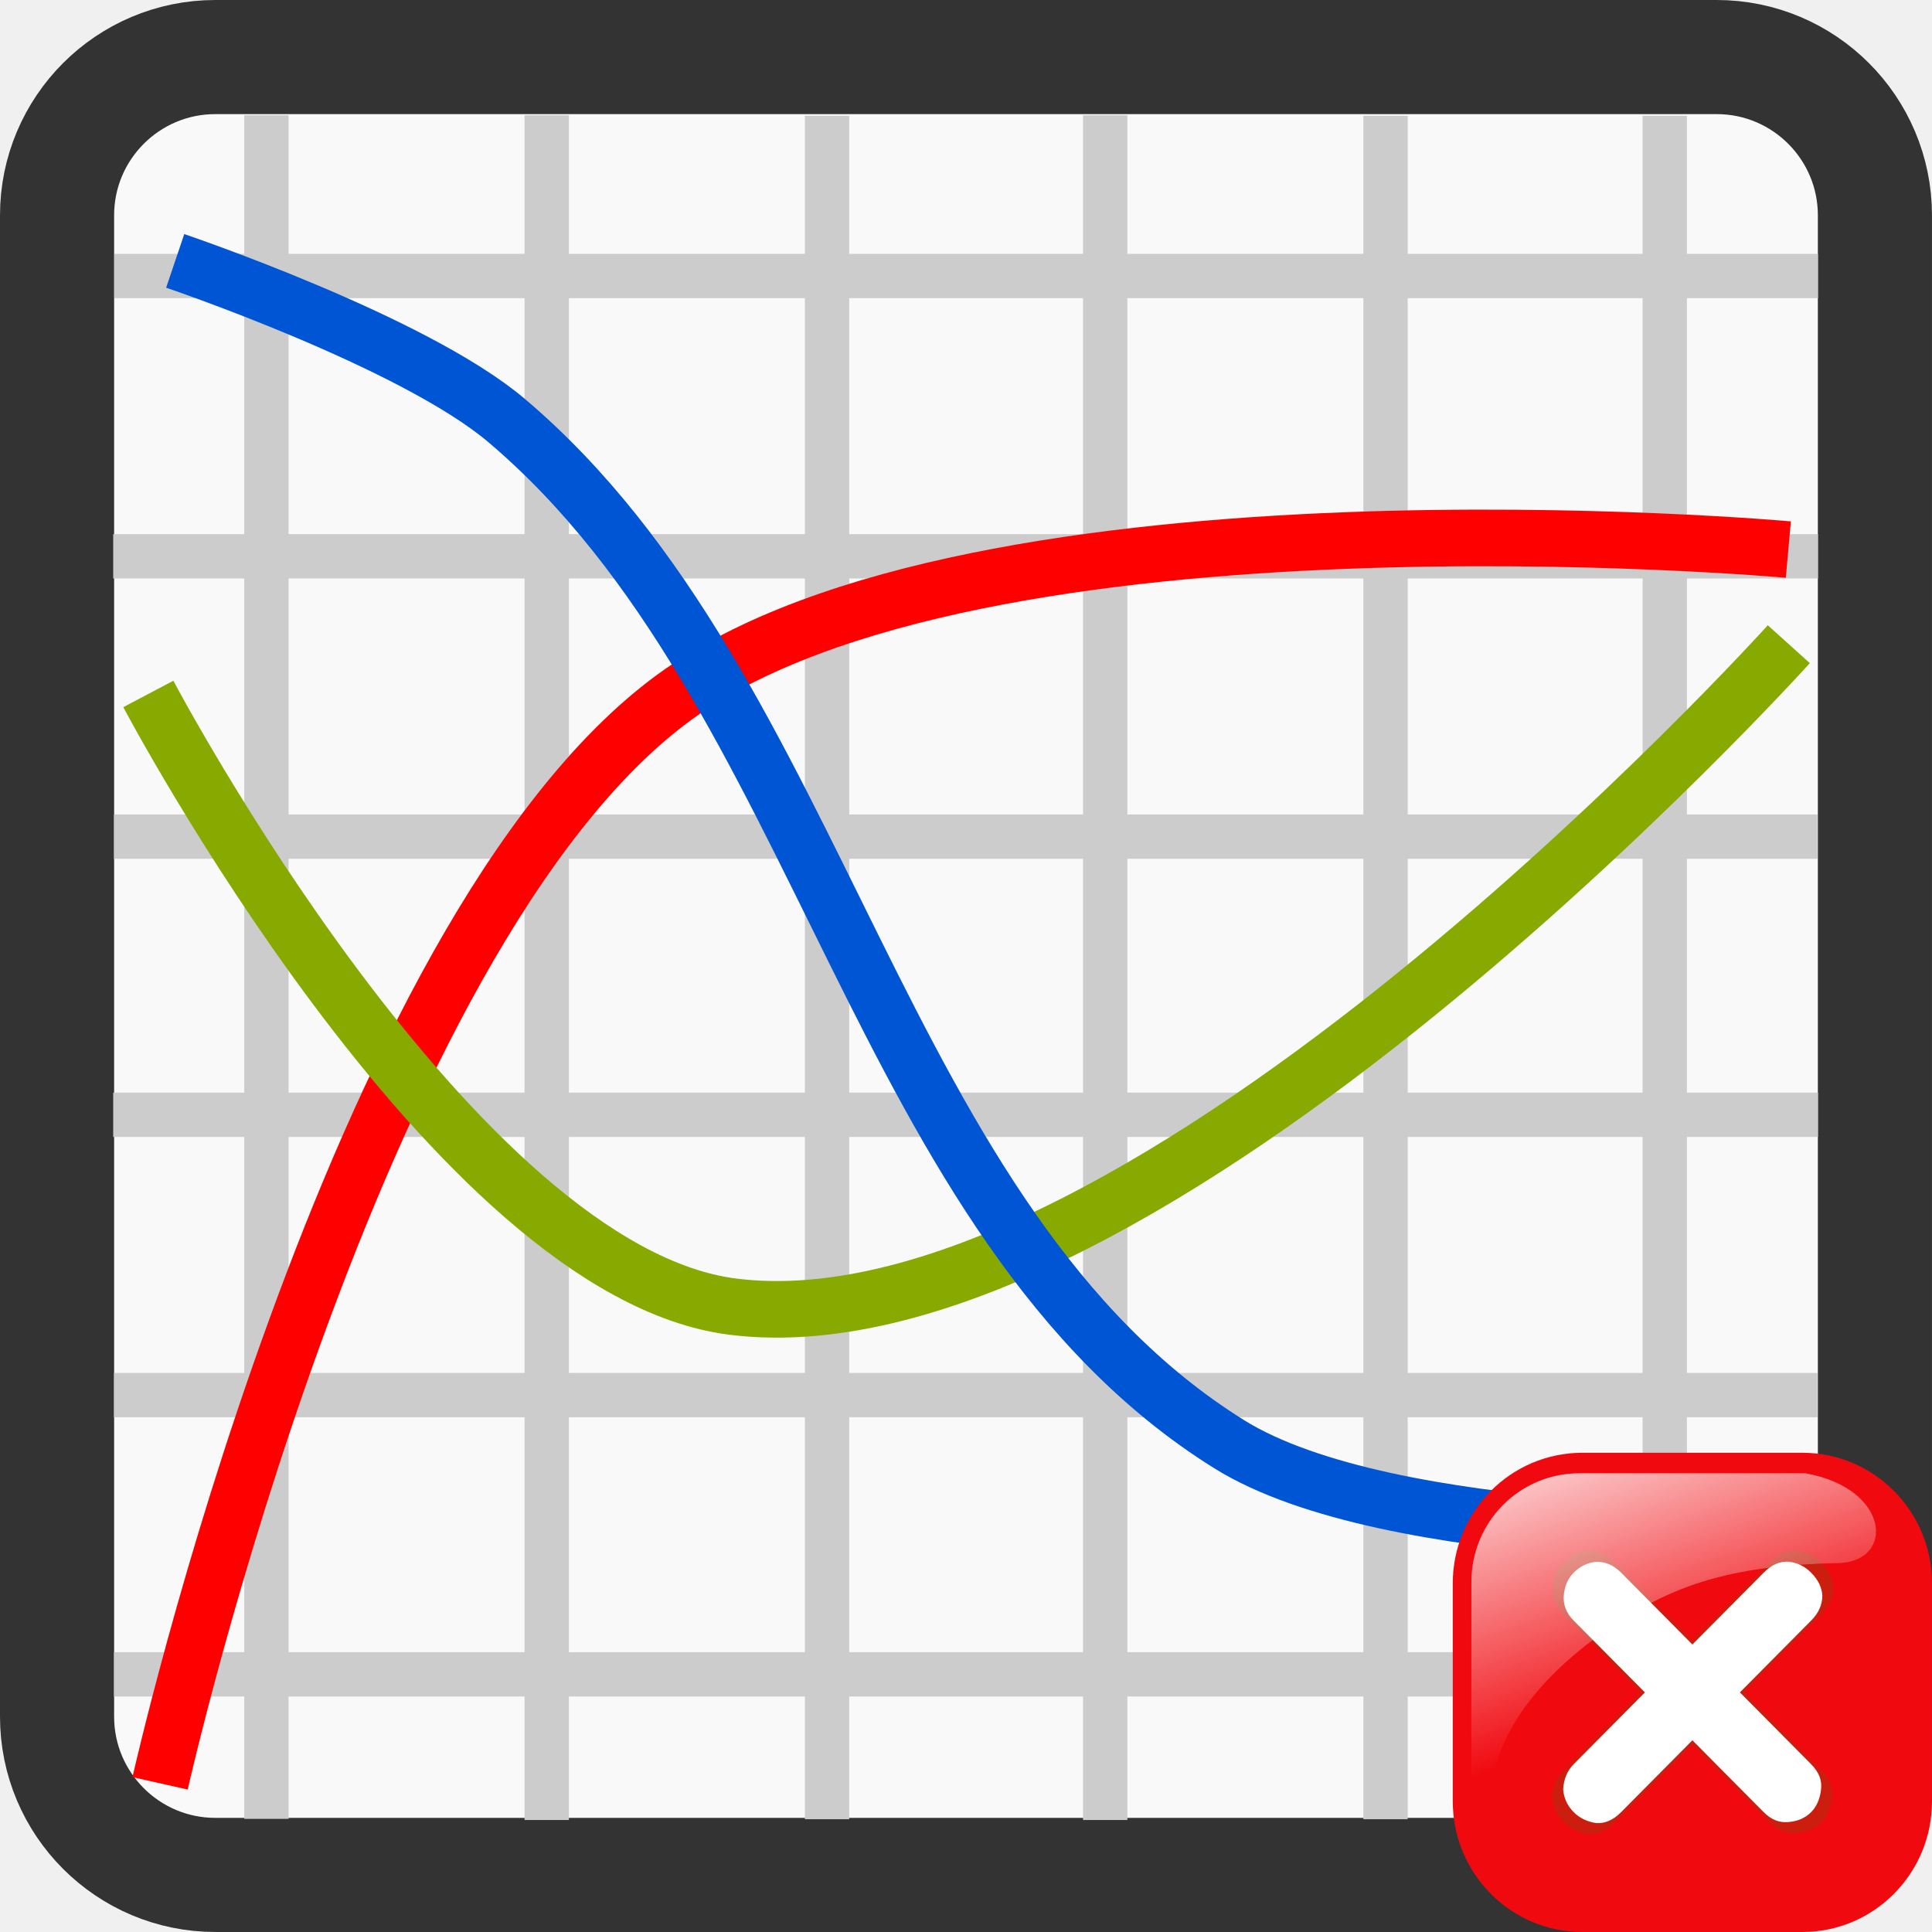
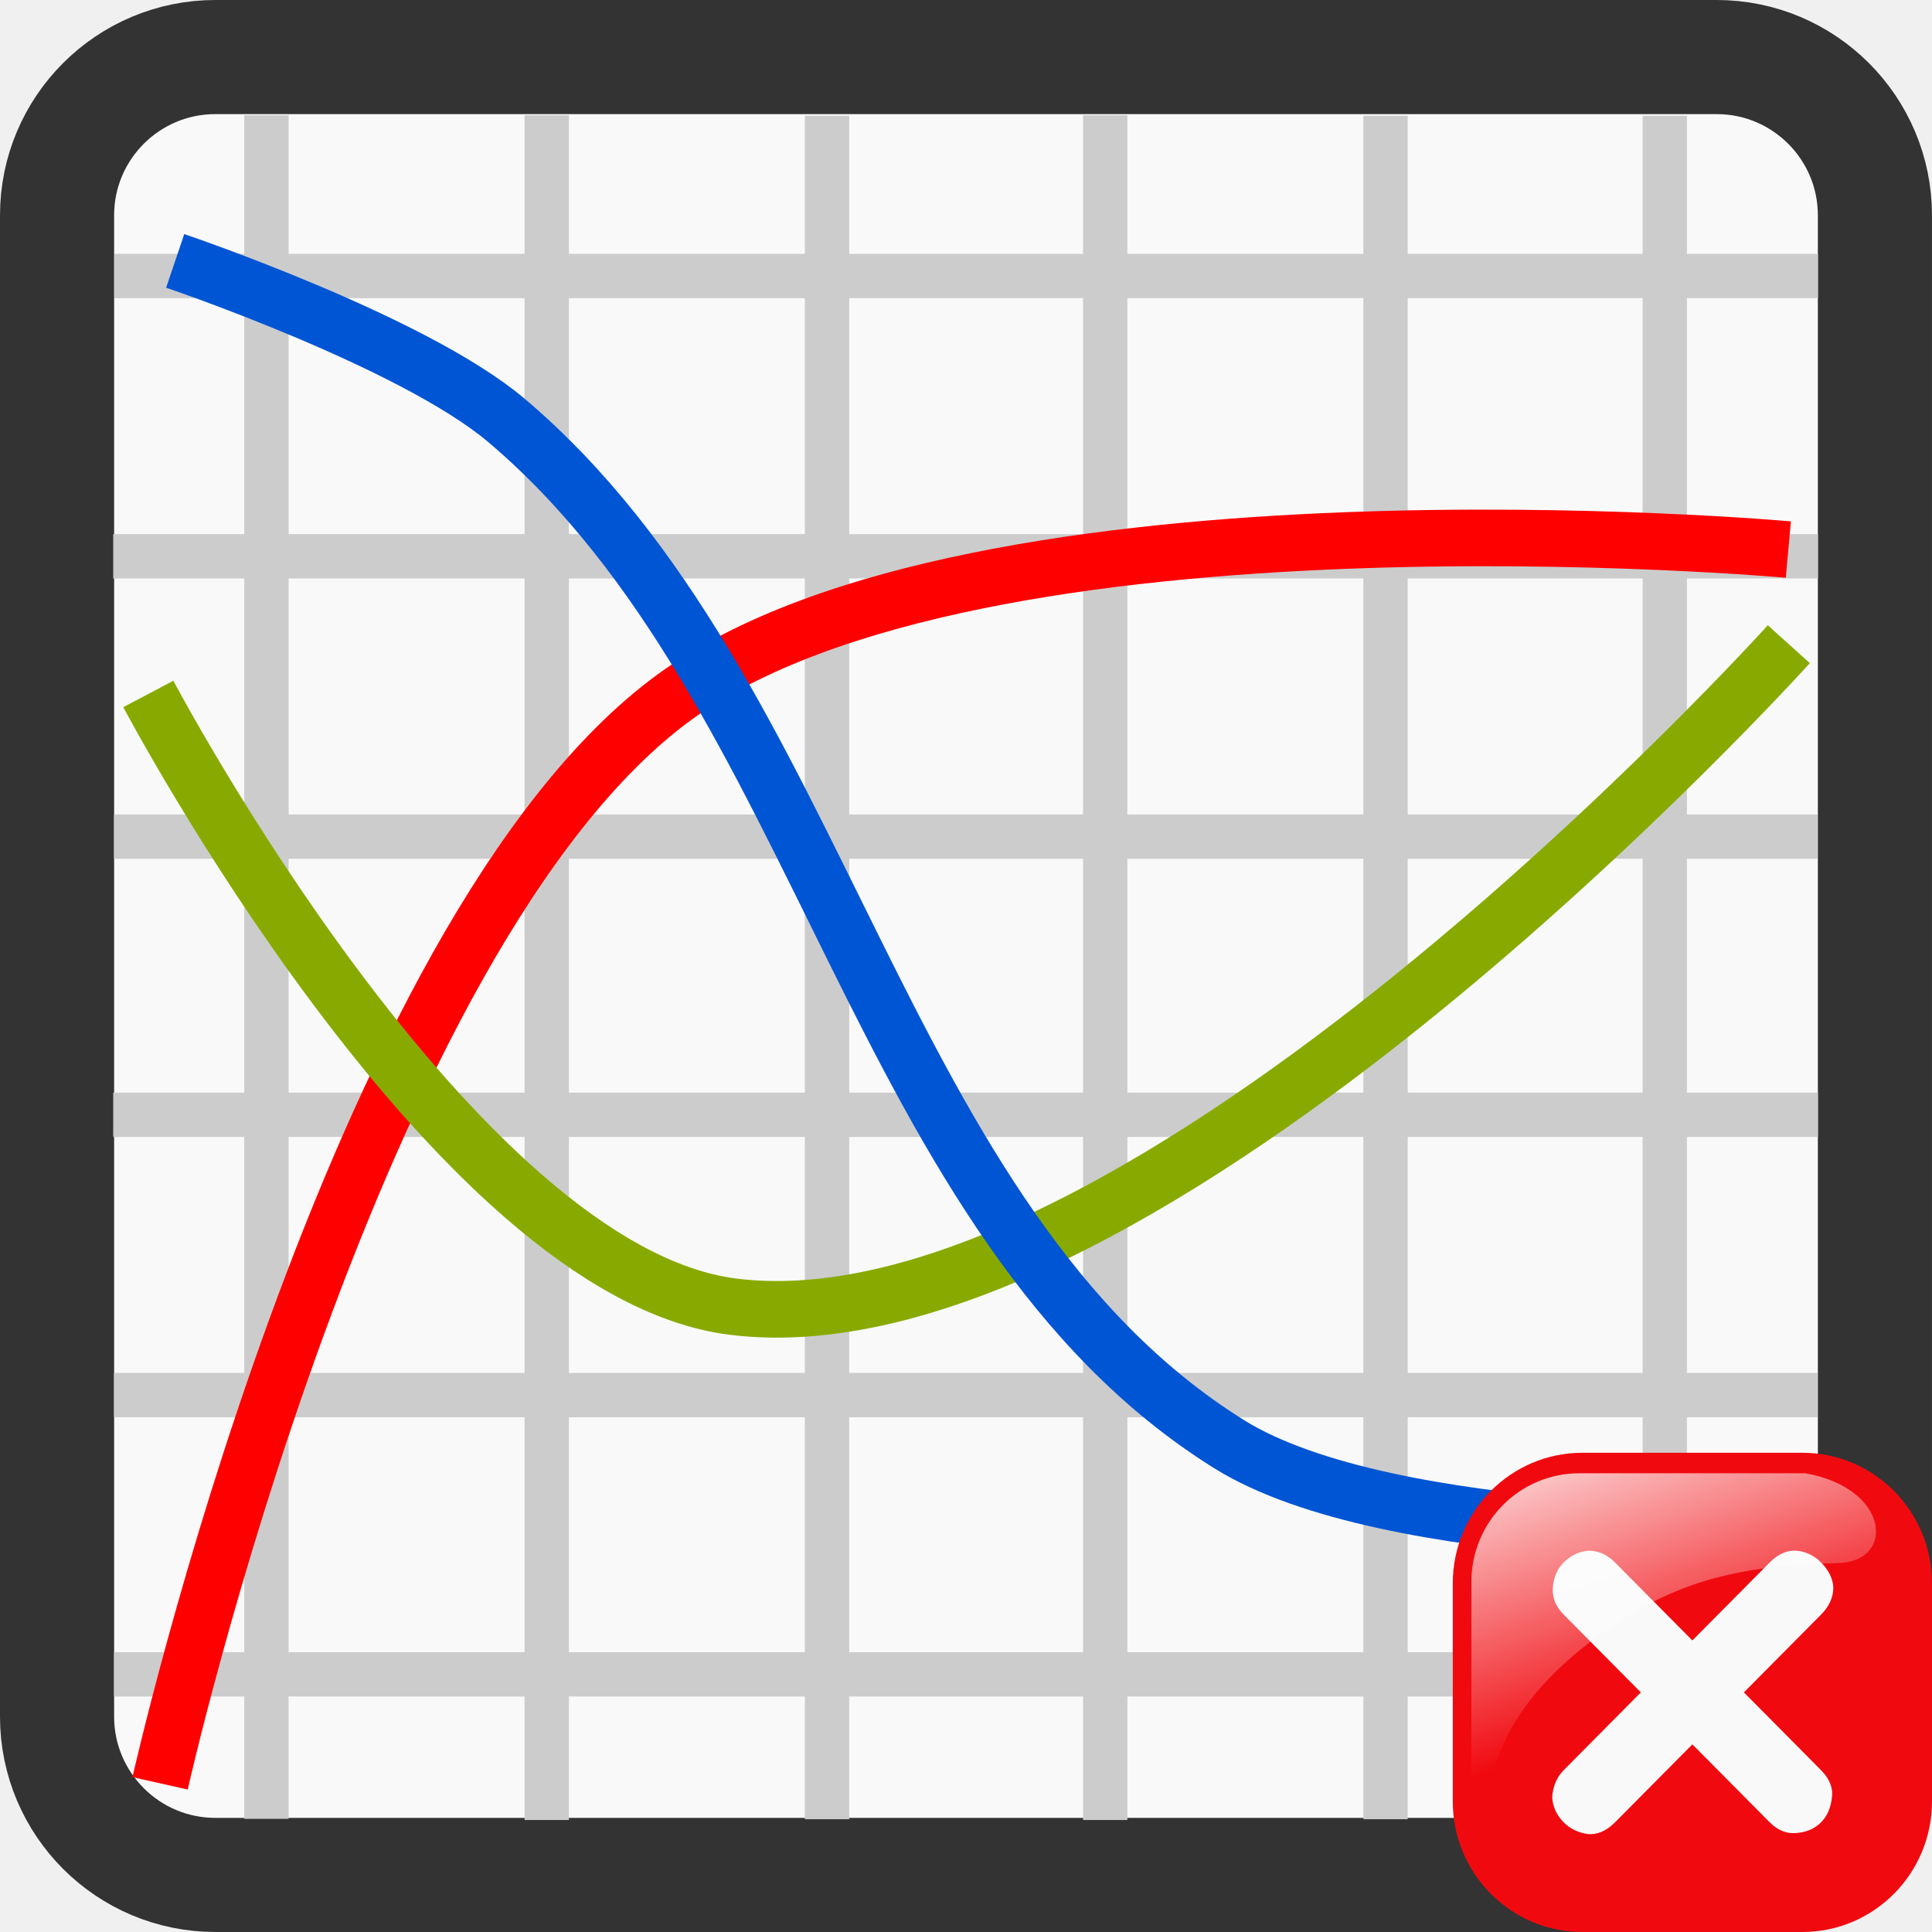
<svg xmlns="http://www.w3.org/2000/svg" width="512" height="512" viewBox="0 0 135.467 135.467" version="1.1" id="svg824">
  <defs id="defs818">
    <radialGradient id="radialGradient2666" gradientUnits="userSpaceOnUse" cy="45.941" cx="24.377" gradientTransform="matrix(1,0,0,0.14554,0,39.255)" r="23.077">
      <stop id="stop3478" stop-color="#2e3436" offset="0" />
      <stop id="stop3480" stop-color="#2e3436" stop-opacity="0" offset="1" />
    </radialGradient>
    <linearGradient id="linearGradient2904" gradientUnits="userSpaceOnUse" x2="0" y1="4.219" y2="43.781">
      <stop id="stop3435" stop-color="#ffffff" stop-opacity=".8" offset="0" />
      <stop id="stop3437" stop-color="#ffffff" stop-opacity="0" offset="1" />
    </linearGradient>
    <linearGradient id="linearGradient2906" y2="33.906" gradientUnits="userSpaceOnUse" x2="15.298" gradientTransform="translate(0.70639,-1.5)" y1="-58.012" x1="4.094">
      <stop id="stop3458" stop-color="#eeeeec" offset="0" />
      <stop id="stop3460" stop-color="#eeeeec" stop-opacity="0" offset="1" />
    </linearGradient>
-     <linearGradient id="linearGradient2026" x1="-344.15" gradientUnits="userSpaceOnUse" y1="274.71" gradientTransform="matrix(-0.65718,0,0,0.65718,-16.966,114.63)" x2="-395.85" y2="425.4">
+     <linearGradient id="linearGradient2026" x1="-344.15" gradientUnits="userSpaceOnUse" y1="274.71" gradientTransform="matrix(-0.1514375,0,0,0.152673,58.10353,216.073)" x2="-395.85" y2="425.4">
      <stop id="stop2557" stop-color="#fff" offset="0" />
      <stop id="stop2559" stop-color="#fff" stop-opacity="0" offset="1" />
    </linearGradient>
  </defs>
  <g id="layer1" transform="translate(0,-161.5333)">
    <g id="g1536">
      <rect ry="11.1" y="165.534" x="4.001" height="127.464" width="127.464" id="rect828" style="fill:#f9f9f9;fill-opacity:1;fill-rule:nonzero;stroke:#333333;stroke-width:8.002;stroke-linecap:round;stroke-linejoin:round;stroke-miterlimit:4;stroke-dasharray:none;stroke-opacity:1;paint-order:normal" />
      <g style="stroke:#cccccc" id="g1406">
        <path style="fill:#999999;stroke:#cccccc;stroke-width:3.108;stroke-linecap:butt;stroke-linejoin:miter;stroke-miterlimit:4;stroke-dasharray:none;stroke-opacity:1" d="M 8.016,180.886 H 127.472" id="path1373" />
        <path id="path1375" d="M 7.938,200.54 H 127.472" style="fill:#999999;stroke:#cccccc;stroke-width:3.109;stroke-linecap:butt;stroke-linejoin:miter;stroke-miterlimit:4;stroke-dasharray:none;stroke-opacity:1" />
        <path style="fill:#999999;stroke:#cccccc;stroke-width:3.108;stroke-linecap:butt;stroke-linejoin:miter;stroke-miterlimit:4;stroke-dasharray:none;stroke-opacity:1" d="M 7.994,220.195 H 127.435" id="path1377" />
        <path style="fill:#999999;stroke:#cccccc;stroke-width:3.109;stroke-linecap:butt;stroke-linejoin:miter;stroke-miterlimit:4;stroke-dasharray:none;stroke-opacity:1" d="M 7.938,239.699 H 127.472" id="path1392" />
        <path id="path1394" d="M 7.994,259.354 H 127.435" style="fill:#999999;stroke:#cccccc;stroke-width:3.108;stroke-linecap:butt;stroke-linejoin:miter;stroke-miterlimit:4;stroke-dasharray:none;stroke-opacity:1" />
        <path style="fill:#999999;stroke:#cccccc;stroke-width:3.108;stroke-linecap:butt;stroke-linejoin:miter;stroke-miterlimit:4;stroke-dasharray:none;stroke-opacity:1" d="M 7.994,278.933 H 127.435" id="path1398" />
      </g>
      <g style="fill:#cccccc;stroke:#cccccc" transform="rotate(-90,67.4404,229.6447)" id="g1420">
        <path id="path1408" d="M 8.016,180.886 H 127.472" style="fill:#cccccc;stroke:#cccccc;stroke-width:3.108;stroke-linecap:butt;stroke-linejoin:miter;stroke-miterlimit:4;stroke-dasharray:none;stroke-opacity:1" />
        <path style="fill:#cccccc;stroke:#cccccc;stroke-width:3.109;stroke-linecap:butt;stroke-linejoin:miter;stroke-miterlimit:4;stroke-dasharray:none;stroke-opacity:1" d="M 7.938,200.54 H 127.472" id="path1410" />
        <path id="path1412" d="M 7.994,220.195 H 127.435" style="fill:#cccccc;stroke:#cccccc;stroke-width:3.108;stroke-linecap:butt;stroke-linejoin:miter;stroke-miterlimit:4;stroke-dasharray:none;stroke-opacity:1" />
        <path id="path1414" d="M 7.938,239.699 H 127.472" style="fill:#cccccc;stroke:#cccccc;stroke-width:3.109;stroke-linecap:butt;stroke-linejoin:miter;stroke-miterlimit:4;stroke-dasharray:none;stroke-opacity:1" />
        <path style="fill:#cccccc;stroke:#cccccc;stroke-width:3.108;stroke-linecap:butt;stroke-linejoin:miter;stroke-miterlimit:4;stroke-dasharray:none;stroke-opacity:1" d="M 7.994,259.354 H 127.435" id="path1416" />
        <path id="path1418" d="M 7.994,278.933 H 127.435" style="fill:#cccccc;stroke:#cccccc;stroke-width:3.108;stroke-linecap:butt;stroke-linejoin:miter;stroke-miterlimit:4;stroke-dasharray:none;stroke-opacity:1" />
      </g>
      <path id="path1422" d="m 11.225,286.576 c 0,0 13.38,-59.619 36.081,-76.172 C 68.522,194.936 125.394,200.068 125.394,200.068" style="fill:none;stroke:#ff0000;stroke-width:3.969;stroke-linecap:butt;stroke-linejoin:miter;stroke-miterlimit:4;stroke-dasharray:none;stroke-opacity:1" />
      <path id="path1424" d="m 10.4,210.191 c 0,0 21.36,40.512 41.005,42.964 28.906,3.607 74.022,-46.453 74.022,-46.453" style="fill:none;stroke:#88aa00;stroke-width:3.969;stroke-linecap:butt;stroke-linejoin:miter;stroke-miterlimit:4;stroke-dasharray:none;stroke-opacity:1" />
      <path id="path1426" d="m 12.284,179.827 c 0,0 16.672,5.635 23.232,11.188 22.352,18.922 25.821,56.268 50.662,71.778 11.232,7.012 39.215,6.331 39.215,6.331" style="fill:none;stroke:#0055d4;stroke-width:3.969;stroke-linecap:butt;stroke-linejoin:miter;stroke-miterlimit:4;stroke-dasharray:none;stroke-opacity:1" />
    </g>
-     <g id="layer1-6" transform="matrix(0.2560393,0,0,0.2581281,18.44545,177.4921)">
-       <g id="g2071" transform="matrix(0.9,0,0,0.9,170.16,46.297)">
-         <rect style="fill:#f00a10;fill-rule:evenodd" id="rect3417" rx="39.431" ry="39.431" transform="scale(-1,1)" width="145.82" y="318.34" x="-318.76" height="144.64" />
-         <g id="g3479" transform="matrix(0.65718,0,0,0.65718,-102.64,-95.387)">
-           <path style="fill:#cb1e0e" id="path3419" d="m 554.13,739.6 35.77,-35.77 c 3.75,-3.75 5.63,-7.9 5.63,-12.44 -0.23,-4.09 -2.1,-7.9 -5.63,-11.42 -3.18,-3.18 -6.92,-4.99 -11.24,-5.45 -4.43,-0.34 -8.63,1.48 -12.61,5.45 l -35.78,35.78 -35.77,-35.78 c -3.64,-3.63 -7.73,-5.45 -12.27,-5.45 -4.43,0.34 -8.29,2.16 -11.58,5.45 -2.84,2.84 -4.49,6.53 -4.95,11.08 -0.45,4.77 1.2,9.03 4.95,12.78 l 35.77,35.77 -35.77,35.78 c -3.18,3.18 -4.95,7.33 -5.29,12.44 0.34,4.43 2.11,8.23 5.29,11.41 2.95,2.96 6.7,4.77 11.24,5.45 4.43,0.35 8.63,-1.47 12.61,-5.45 l 35.77,-35.77 35.78,35.77 c 3.75,3.75 7.9,5.4 12.44,4.94 4.66,-0.34 8.46,-1.98 11.41,-4.94 2.73,-2.72 4.38,-6.41 4.95,-11.07 0.68,-4.54 -0.97,-8.8 -4.95,-12.78 L 554.13,739.6" />
-           <path style="fill:#ffffff" id="path3421" d="m 552.28,739.6 32.99,-32.98 c 3.45,-3.46 5.18,-7.28 5.18,-11.47 -0.21,-3.77 -1.94,-7.28 -5.18,-10.53 -2.94,-2.93 -6.39,-4.6 -10.37,-5.02 -4.08,-0.32 -7.96,1.36 -11.62,5.02 l -32.99,32.99 -32.99,-32.99 c -3.35,-3.35 -7.12,-5.02 -11.31,-5.02 -4.08,0.31 -7.64,1.99 -10.68,5.02 -2.62,2.62 -4.14,6.03 -4.56,10.22 -0.41,4.39 1.1,8.32 4.56,11.78 l 32.99,32.98 -32.99,32.99 c -2.93,2.93 -4.56,6.75 -4.87,11.47 0.31,4.08 1.94,7.59 4.87,10.52 2.72,2.72 6.18,4.4 10.37,5.03 4.08,0.31 7.96,-1.36 11.62,-5.03 l 32.99,-32.99 32.99,32.99 c 3.45,3.46 7.27,4.98 11.46,4.56 4.3,-0.32 7.8,-1.84 10.53,-4.56 2.51,-2.51 4.03,-5.92 4.55,-10.21 0.63,-4.19 -0.89,-8.11 -4.55,-11.78 L 552.28,739.6" />
-         </g>
-         <path style="fill:url(#linearGradient2026);fill-rule:evenodd" id="path3423" d="m 280.23,324.53 h -68.77 c -18.2,0 -32.86,14.65 -32.86,32.86 v 66.55 c 0.59,14.21 2.86,5.23 7.17,-10.51 5.02,-18.29 21.35,-34.27 41.23,-46.25 15.18,-9.15 32.17,-14.99 63.1,-15.54 17.54,-0.32 15.99,-22.58 -9.87,-27.11 z" />
-       </g>
+     <rect style="fill:#f00a10;fill-rule:evenodd;stroke-width:0.231" id="rect3417" rx="9.086" ry="9.16" transform="scale(-1,1)" width="33.602" y="263.398" x="-135.467" height="33.602" />
+     <g id="g3479" transform="matrix(0.1514375,0,0,0.152673,38.36121,167.2828)" style="fill:#f9f9f9">
+       <path style="fill:#f9f9f9" id="path3419" d="m 554.13,739.6 35.77,-35.77 c 3.75,-3.75 5.63,-7.9 5.63,-12.44 -0.23,-4.09 -2.1,-7.9 -5.63,-11.42 -3.18,-3.18 -6.92,-4.99 -11.24,-5.45 -4.43,-0.34 -8.63,1.48 -12.61,5.45 l -35.78,35.78 -35.77,-35.78 c -3.64,-3.63 -7.73,-5.45 -12.27,-5.45 -4.43,0.34 -8.29,2.16 -11.58,5.45 -2.84,2.84 -4.49,6.53 -4.95,11.08 -0.45,4.77 1.2,9.03 4.95,12.78 l 35.77,35.77 -35.77,35.78 c -3.18,3.18 -4.95,7.33 -5.29,12.44 0.34,4.43 2.11,8.23 5.29,11.41 2.95,2.96 6.7,4.77 11.24,5.45 4.43,0.35 8.63,-1.47 12.61,-5.45 l 35.77,-35.77 35.78,35.77 c 3.75,3.75 7.9,5.4 12.44,4.94 4.66,-0.34 8.46,-1.98 11.41,-4.94 2.73,-2.72 4.38,-6.41 4.95,-11.07 0.68,-4.54 -0.97,-8.8 -4.95,-12.78 L 554.13,739.6" />
+       <path style="fill:#f9f9f9" id="path3421" d="m 552.28,739.6 32.99,-32.98 c 3.45,-3.46 5.18,-7.28 5.18,-11.47 -0.21,-3.77 -1.94,-7.28 -5.18,-10.53 -2.94,-2.93 -6.39,-4.6 -10.37,-5.02 -4.08,-0.32 -7.96,1.36 -11.62,5.02 l -32.99,32.99 -32.99,-32.99 c -3.35,-3.35 -7.12,-5.02 -11.31,-5.02 -4.08,0.31 -7.64,1.99 -10.68,5.02 -2.62,2.62 -4.14,6.03 -4.56,10.22 -0.41,4.39 1.1,8.32 4.56,11.78 l 32.99,32.98 -32.99,32.99 c -2.93,2.93 -4.56,6.75 -4.87,11.47 0.31,4.08 1.94,7.59 4.87,10.52 2.72,2.72 6.18,4.4 10.37,5.03 4.08,0.31 7.96,-1.36 11.62,-5.03 l 32.99,-32.99 32.99,32.99 c 3.45,3.46 7.27,4.98 11.46,4.56 4.3,-0.32 7.8,-1.84 10.53,-4.56 2.51,-2.51 4.03,-5.92 4.55,-10.21 0.63,-4.19 -0.89,-8.11 -4.55,-11.78 L 552.28,739.6" />
    </g>
+     <path style="fill:url(#linearGradient2026);fill-rule:evenodd;stroke-width:0.231" id="path3423" d="m 126.588,264.836 h -15.847 c -4.194,0 -7.572,3.403 -7.572,7.634 v 15.461 c 0.136,3.301 0.659,1.215 1.652,-2.442 1.157,-4.249 4.92,-7.961 9.501,-10.745 3.498,-2.126 7.413,-3.482 14.54,-3.61 4.042,-0.074 3.685,-5.246 -2.274,-6.298 z" />
  </g>
</svg>
